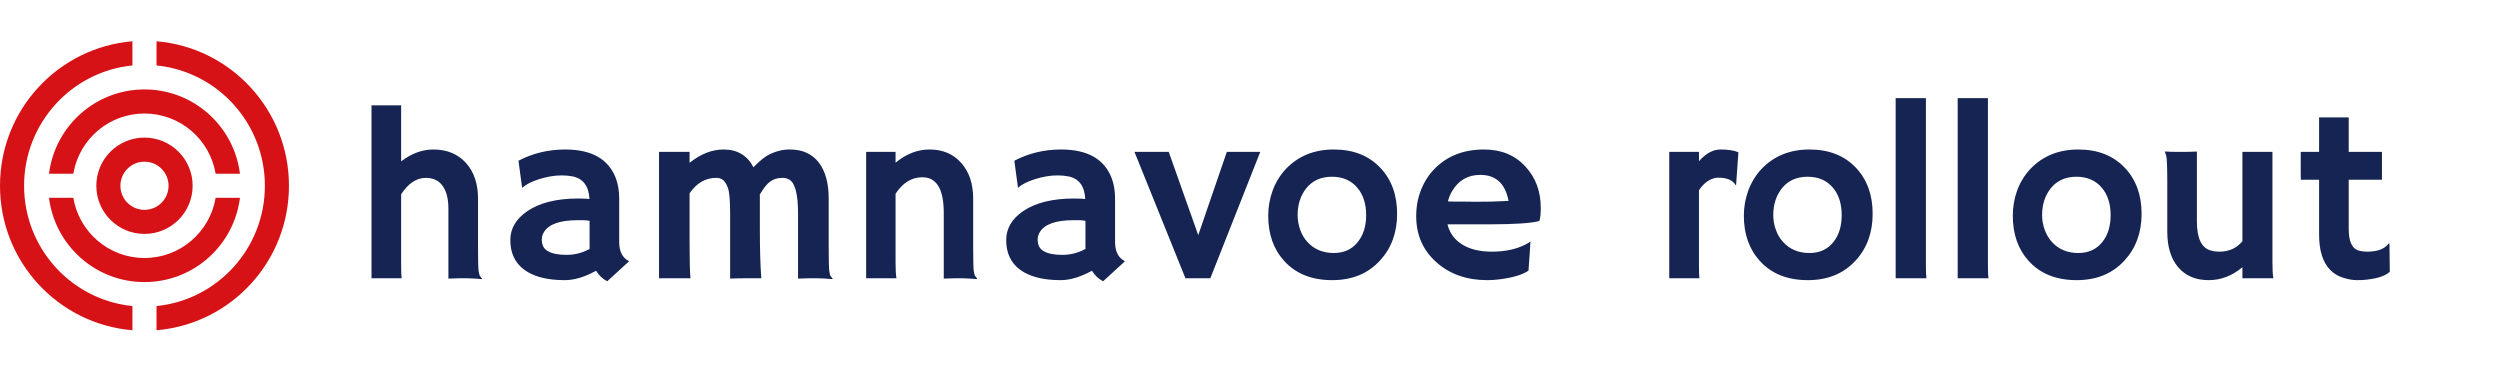
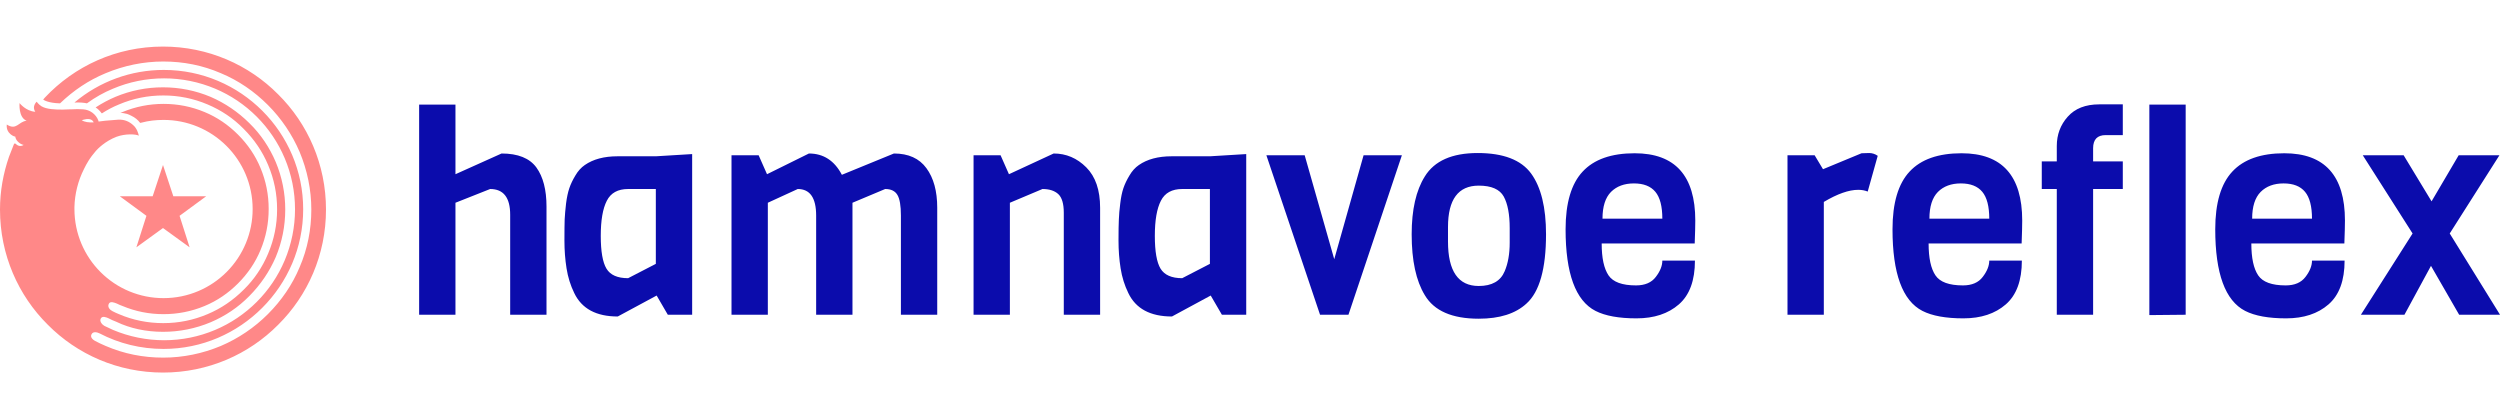
- <svg xmlns="http://www.w3.org/2000/svg" viewBox="0 0 242.25 36" width="242.25" height="36">
-   <g fill="#d61216" color="#d61216" transform="translate(0 4) scale(0.5833334)">
-     <svg width="48.0" height="48.0" x="0.0" y="0.0" viewBox="0 0 48 48">
-       <path fill="currentColor" fill-rule="evenodd" d="M28 24a4 4 0 1 1-8 0 4 4 0 0 1 8 0M26 0c12.318 1.024 22 11.367 22 24 0 12.505-9.489 22.772-21.631 23.967l-.37.033v-4.018C36.11 42.974 44 34.412 44 24c0-10.296-7.71-18.782-17.655-19.948L26 4.015V0zm-4 0v4.015C11.894 5.023 4 13.586 4 24c0 10.294 7.716 18.78 17.657 19.945l.343.037V48C9.684 46.979 0 36.631 0 24 0 11.367 9.684 1.024 22 0zm-9.82 26c.953 5.672 5.874 10 11.82 10 5.946 0 10.867-4.328 11.82-10h4.041c-.984 7.89-7.7 14-15.861 14-8.156 0-14.876-6.11-15.861-14zM24 16a8 8 0 0 1 8 8 8 8 0 1 1-8-8zm0-8c8.047 0 14.69 5.941 15.816 13.672l.045.328h-4.04c-.954-5.674-5.875-10-11.82-10-5.844 0-10.698 4.178-11.768 9.708L12.18 22H8.14C9.125 14.11 15.844 8 24 8z" />
+ <svg xmlns="http://www.w3.org/2000/svg" viewBox="0 0 214.728 36" width="214.728" height="36">
+   <g fill="#ff8888" color="#ff8888" transform="translate(0 4) scale(0.5185186)">
+     <svg width="54.0" height="54.0" x="0.0" y="0.0" viewBox="0 0 54 54">
+       <path fill="currentColor" fill-rule="evenodd" d="M14.31 12.015c.81-.09 1.08.27 1.215.54-.81.045-1.53-.045-1.98-.36.18-.045.45-.135.765-.18M27 0c7.47 0 14.22 3.015 19.08 7.92C50.985 12.78 54 19.53 54 27c0 7.47-3.015 14.22-7.92 19.08C41.22 50.985 34.47 54 27 54c-7.47 0-14.22-3.015-19.08-7.92C3.015 41.22 0 34.47 0 27c0-3.06.54-5.985 1.485-8.73.27-.72.54-1.395.81-2.07.045-.09.135-.27.36-.045.36.36.855.405 1.26.135-.27-.045-.63-.225-.9-.495-.315-.27-.45-.63-.495-.9-.045.09-1.575-.45-1.395-1.98 1.62 1.035 1.935-.495 3.285-.63-1.395-.54-1.17-2.925-1.17-2.925s1.035 1.35 2.61 1.44c-.63-.9.225-1.665.225-1.665s.315.45.81.765c.855.495 2.205.54 3.51.54.405 0 .855-.045 1.26-.045h.225a13.18 13.18 0 0 1 1.89 0 2.906 2.906 0 0 1 2.52 1.845s0 .09.045.18l1.08-.135c.72-.045 1.485-.135 2.205-.18 1.035-.045 1.845.36 2.43.9.63.54.855 1.35.945 1.755-.495-.27-2.205-.36-3.69.18-1.89.72-3.15 2.025-3.42 2.34-.45.54-.855 1.035-1.215 1.62-.27.45-.54.9-.765 1.395a14.813 14.813 0 0 0-1.575 6.3v.315c0 4.095 1.665 7.785 4.32 10.44a14.723 14.723 0 0 0 10.44 4.32c4.095 0 7.785-1.665 10.44-4.32a14.726 14.726 0 0 0 4.32-10.44c0-4.095-1.665-7.785-4.32-10.44a14.725 14.725 0 0 0-10.44-4.32c-1.26 0-2.475.135-3.645.45-.09 0-.135.045-.225.045a3.839 3.839 0 0 0-1.44-1.17c-.315-.18-.495-.225-.72-.315-.36-.09-.765-.18-1.125-.18.135-.045.225-.09.36-.135 2.16-.9 4.455-1.35 6.795-1.35 2.385 0 4.635.45 6.795 1.35 2.07.855 3.915 2.115 5.535 3.735 1.62 1.62 2.88 3.465 3.735 5.535.9 2.16 1.35 4.41 1.35 6.795s-.45 4.635-1.35 6.795c-.855 2.07-2.115 3.915-3.735 5.535-1.62 1.62-3.465 2.88-5.535 3.735-2.16.9-4.455 1.35-6.795 1.35-2.385 0-4.635-.45-6.795-1.35-.315-.09-.63-.27-.945-.405-.36-.135-1.125-.495-1.35.09-.225.54.27.99.63 1.17.36.18.72.36 1.08.495 2.295.99 4.77 1.485 7.335 1.485 2.565 0 4.995-.495 7.335-1.485 2.25-.945 4.23-2.295 5.985-4.05 1.755-1.71 3.105-3.735 4.05-5.985.99-2.34 1.485-4.77 1.485-7.335 0-2.565-.495-4.995-1.485-7.335-.945-2.25-2.295-4.23-4.05-5.985-1.71-1.755-3.735-3.105-5.985-4.05A18.588 18.588 0 0 0 27.045 8.1c-2.565 0-4.995.495-7.335 1.485-.99.405-1.935.9-2.835 1.485l-.09-.09a3.64 3.64 0 0 0-.945-.9 20.833 20.833 0 0 1 3.285-1.755A20.332 20.332 0 0 1 27 6.75c2.745 0 5.4.54 7.875 1.575a20.886 20.886 0 0 1 6.435 4.365c1.89 1.845 3.33 4.005 4.365 6.435A20.332 20.332 0 0 1 47.25 27c0 2.745-.54 5.4-1.575 7.875a20.878 20.878 0 0 1-4.365 6.435c-1.845 1.89-4.005 3.33-6.435 4.365A20.332 20.332 0 0 1 27 47.25c-2.745 0-5.4-.54-7.74-1.665-.45-.18-.9-.36-1.305-.585-.315-.135-.99-.45-1.26.045s.27 1.035.585 1.215c.45.225.945.45 1.44.675a21.86 21.86 0 0 0 8.46 1.71c2.925 0 5.805-.585 8.46-1.71a21.59 21.59 0 0 0 6.885-4.635 21.586 21.586 0 0 0 4.635-6.885 21.86 21.86 0 0 0 1.71-8.46c0-2.925-.585-5.805-1.71-8.46a21.58 21.58 0 0 0-4.635-6.885 21.59 21.59 0 0 0-6.885-4.635 21.857 21.857 0 0 0-8.46-1.71c-2.925 0-5.805.585-8.46 1.71-1.53.63-2.97 1.44-4.32 2.43-.405-.09-1.08-.18-2.07-.135a22.911 22.911 0 0 1 14.805-5.4c12.735 0 23.085 10.35 23.085 23.085 0 6.39-2.61 12.15-6.795 16.335-4.185 4.185-9.945 6.795-16.335 6.795-3.78 0-7.38-.9-10.575-2.565-.36-.18-1.08-.405-1.35.135-.27.495.225.9.54 1.08.585.315 1.17.585 1.8.855 3.015 1.305 6.21 1.935 9.54 1.935 3.285 0 6.525-.675 9.54-1.935a24.796 24.796 0 0 0 7.785-5.265c2.25-2.25 4.05-4.86 5.265-7.785 1.305-3.015 1.935-6.255 1.935-9.54 0-3.285-.675-6.525-1.935-9.54a24.796 24.796 0 0 0-5.265-7.785c-2.25-2.25-4.86-4.05-7.785-5.265-3.015-1.305-6.21-1.935-9.54-1.935-3.285 0-6.525.675-9.54 1.935-2.835 1.17-5.355 2.88-7.56 4.995-1.935-.045-2.7-.54-2.79-.63.09-.09.18-.225.27-.315C12.33 3.24 19.26 0 27 0zm0 19.62l1.71 5.175h5.445l-4.41 3.24 1.665 5.22L27 30.06l-4.41 3.195 1.665-5.22-4.41-3.24h5.445L27 19.62z" />
    </svg>
  </g>
-   <path fill="#152452" fill-rule="nonzero" d="M 2.87 9.79 L 2.87 16.62 C 2.87 17.293 2.887 17.73 2.92 17.93 L 0 17.93 L 0 1.17 L 2.87 1.17 L 2.87 6.6 C 3.877 5.833 4.917 5.45 5.99 5.45 C 7.303 5.45 8.357 5.883 9.15 6.75 C 9.93 7.617 10.32 8.767 10.32 10.2 L 10.32 14.86 C 10.32 16.18 10.34 16.973 10.38 17.24 C 10.42 17.507 10.473 17.677 10.54 17.75 C 10.607 17.83 10.663 17.9 10.71 17.96 L 10.69 18.01 C 10.057 17.957 9.593 17.93 9.3 17.93 L 8.47 17.93 C 8.217 17.93 7.877 17.94 7.45 17.96 L 7.45 11.18 C 7.45 10.1 7.213 9.303 6.74 8.79 C 6.38 8.397 5.89 8.2 5.27 8.2 C 4.357 8.2 3.557 8.73 2.87 9.79 Z M 21.76 17.2 C 20.653 17.807 19.65 18.11 18.75 18.11 C 17.85 18.11 17.08 18.023 16.44 17.85 C 15.8 17.683 15.257 17.437 14.81 17.11 C 13.903 16.443 13.45 15.483 13.45 14.23 C 13.45 13.103 14.007 12.163 15.12 11.41 C 16.32 10.603 17.953 10.2 20.02 10.2 L 20.48 10.21 C 20.58 10.217 20.687 10.22 20.8 10.22 C 20.92 10.227 21.027 10.237 21.12 10.25 C 21.053 9.003 20.513 8.273 19.5 8.06 C 19.167 7.993 18.81 7.96 18.43 7.96 C 18.05 7.96 17.677 7.993 17.31 8.06 C 16.95 8.127 16.597 8.213 16.25 8.32 C 15.497 8.56 14.957 8.837 14.63 9.15 L 14.59 9.13 L 14.24 6.54 C 15.62 5.813 17.13 5.45 18.77 5.45 C 21.317 5.45 22.947 6.367 23.66 8.2 C 23.887 8.787 24 9.447 24 10.18 L 24 14.43 C 24 15.337 24.32 15.953 24.96 16.28 L 22.84 18.22 C 22.393 17.987 22.033 17.647 21.76 17.2 Z M 21.13 14.81 L 21.13 12.36 C 20.917 12.32 20.697 12.3 20.47 12.3 L 20 12.3 C 18.273 12.3 17.177 12.683 16.71 13.45 C 16.57 13.677 16.5 13.917 16.5 14.17 C 16.5 14.417 16.543 14.637 16.63 14.83 C 16.723 15.023 16.877 15.18 17.09 15.3 C 17.497 15.54 18.1 15.66 18.9 15.66 C 19.7 15.66 20.447 15.467 21.14 15.08 C 21.133 14.993 21.13 14.903 21.13 14.81 Z M 30.82 9.69 L 30.82 14.54 C 30.82 16.3 30.85 17.43 30.91 17.93 L 27.86 17.93 L 27.86 5.68 L 30.82 5.68 L 30.82 6.74 C 31.893 5.88 32.99 5.45 34.11 5.45 C 35.443 5.45 36.41 6.023 37.01 7.17 C 37.61 6.557 38.11 6.15 38.51 5.95 C 39.17 5.617 39.837 5.45 40.51 5.45 C 41.177 5.45 41.743 5.563 42.21 5.79 C 42.677 6.017 43.063 6.337 43.37 6.75 C 43.99 7.583 44.3 8.733 44.3 10.2 L 44.3 14.86 C 44.3 16.18 44.32 16.973 44.36 17.24 C 44.393 17.507 44.443 17.677 44.51 17.75 C 44.577 17.83 44.633 17.9 44.68 17.96 L 44.66 18.01 C 44.033 17.957 43.573 17.93 43.28 17.93 L 42.4 17.93 C 42.107 17.93 41.75 17.94 41.33 17.96 L 41.33 11.63 C 41.33 9.797 41.05 8.71 40.49 8.37 C 40.303 8.257 40.083 8.2 39.83 8.2 C 39.577 8.2 39.35 8.23 39.15 8.29 C 38.957 8.35 38.773 8.447 38.6 8.58 C 38.313 8.787 37.987 9.2 37.62 9.82 C 37.627 9.88 37.63 9.943 37.63 10.01 C 37.63 10.07 37.63 11.1 37.63 13.1 C 37.63 15.1 37.677 16.71 37.77 17.93 C 37.103 17.93 36.54 17.93 36.08 17.93 C 35.613 17.93 35.17 17.94 34.75 17.96 L 34.75 11.61 C 34.75 10.337 34.673 9.51 34.52 9.13 C 34.367 8.743 34.203 8.493 34.03 8.38 C 33.857 8.26 33.647 8.2 33.4 8.2 C 32.367 8.2 31.507 8.697 30.82 9.69 Z M 50.78 9.74 L 50.78 16.43 C 50.78 17.117 50.81 17.617 50.87 17.93 L 47.93 17.93 L 47.93 5.68 L 50.78 5.68 L 50.78 6.73 C 51.807 5.877 52.907 5.45 54.08 5.45 C 55.36 5.45 56.383 5.887 57.15 6.76 C 57.917 7.627 58.3 8.773 58.3 10.2 L 58.3 14.86 C 58.3 16.18 58.32 16.973 58.36 17.24 C 58.4 17.507 58.453 17.677 58.52 17.75 C 58.587 17.83 58.643 17.9 58.69 17.96 L 58.66 18.01 C 58.027 17.957 57.567 17.93 57.28 17.93 L 56.46 17.93 C 56.213 17.93 55.877 17.94 55.45 17.96 L 55.45 11.58 C 55.45 9.287 54.757 8.14 53.37 8.14 C 52.337 8.14 51.473 8.673 50.78 9.74 Z M 69.81 17.2 C 68.697 17.807 67.693 18.11 66.8 18.11 C 65.9 18.11 65.13 18.023 64.49 17.85 C 63.85 17.683 63.307 17.437 62.86 17.11 C 61.953 16.443 61.5 15.483 61.5 14.23 C 61.5 13.103 62.053 12.163 63.16 11.41 C 64.367 10.603 66 10.2 68.06 10.2 L 68.53 10.21 C 68.623 10.217 68.73 10.22 68.85 10.22 C 68.963 10.227 69.067 10.237 69.16 10.25 C 69.1 9.003 68.563 8.273 67.55 8.06 C 67.21 7.993 66.85 7.96 66.47 7.96 C 66.097 7.96 65.727 7.993 65.36 8.06 C 65 8.127 64.647 8.213 64.3 8.32 C 63.54 8.56 62.997 8.837 62.67 9.15 L 62.64 9.13 L 62.29 6.54 C 63.67 5.813 65.18 5.45 66.82 5.45 C 69.367 5.45 70.997 6.367 71.71 8.2 C 71.937 8.787 72.05 9.447 72.05 10.18 L 72.05 14.43 C 72.05 15.337 72.37 15.953 73.01 16.28 L 70.89 18.22 C 70.443 17.987 70.083 17.647 69.81 17.2 Z M 69.18 14.81 L 69.18 12.36 C 68.967 12.32 68.747 12.3 68.52 12.3 L 68.05 12.3 C 66.323 12.3 65.227 12.683 64.76 13.45 C 64.62 13.677 64.55 13.917 64.55 14.17 C 64.55 14.417 64.593 14.637 64.68 14.83 C 64.773 15.023 64.923 15.18 65.13 15.3 C 65.537 15.54 66.14 15.66 66.94 15.66 C 67.74 15.66 68.49 15.467 69.19 15.08 C 69.183 14.993 69.18 14.903 69.18 14.81 Z M 78.87 17.93 L 73.93 5.68 L 77.25 5.68 L 80.11 13.75 L 82.88 5.68 L 86.12 5.68 L 81.28 17.93 L 78.87 17.93 Z M 86.89 11.87 C 86.89 11.01 87.037 10.187 87.33 9.4 C 87.623 8.62 88.043 7.937 88.59 7.35 C 89.79 6.083 91.343 5.45 93.25 5.45 C 95.143 5.45 96.65 6.047 97.77 7.24 C 98.843 8.38 99.38 9.86 99.38 11.68 C 99.38 13.5 98.827 15.01 97.72 16.21 C 96.56 17.477 95.017 18.11 93.09 18.11 C 91.11 18.11 89.557 17.487 88.43 16.24 C 87.403 15.107 86.89 13.65 86.89 11.87 Z M 89.74 11.8 C 89.74 12.293 89.823 12.77 89.99 13.23 C 90.15 13.69 90.383 14.083 90.69 14.41 C 91.337 15.123 92.19 15.48 93.25 15.48 C 94.223 15.48 94.99 15.133 95.55 14.44 C 96.103 13.767 96.38 12.89 96.38 11.81 C 96.38 10.717 96.097 9.833 95.53 9.16 C 94.93 8.447 94.107 8.09 93.06 8.09 C 91.993 8.09 91.16 8.47 90.56 9.23 C 90.013 9.937 89.74 10.793 89.74 11.8 Z M 101.23 11.91 C 101.23 10.997 101.387 10.147 101.7 9.36 C 102.007 8.58 102.447 7.897 103.02 7.31 C 104.24 6.07 105.833 5.45 107.8 5.45 C 109.467 5.45 110.803 6 111.81 7.1 C 112.803 8.167 113.3 9.503 113.3 11.11 C 113.3 11.73 113.253 12.153 113.16 12.38 C 112.373 12.593 110.783 12.7 108.39 12.7 L 104.26 12.7 C 104.467 13.54 104.94 14.19 105.68 14.65 C 106.42 15.117 107.383 15.35 108.57 15.35 C 109.817 15.35 110.883 15.127 111.77 14.68 C 112.01 14.567 112.187 14.46 112.3 14.36 C 112.287 14.687 112.267 15.02 112.24 15.36 L 112.11 17.19 C 111.517 17.597 110.557 17.88 109.23 18.04 C 108.837 18.087 108.463 18.11 108.11 18.11 C 106.123 18.11 104.48 17.53 103.18 16.37 C 101.88 15.21 101.23 13.723 101.23 11.91 Z M 110.18 10.43 C 109.86 8.75 108.947 7.91 107.44 7.91 C 106.253 7.91 105.35 8.423 104.73 9.45 C 104.543 9.757 104.4 10.1 104.3 10.48 C 104.487 10.487 104.717 10.493 104.99 10.5 L 105.86 10.5 C 106.147 10.507 106.423 10.51 106.69 10.51 L 107.36 10.51 C 107.753 10.51 108.143 10.507 108.53 10.5 L 109.49 10.46 C 109.75 10.453 109.98 10.443 110.18 10.43 Z M 114.12 19.92 L 121.14 0 L 114.12 19.92 Z M 128.63 9.4 L 128.63 16.62 C 128.63 17.293 128.643 17.73 128.67 17.93 L 125.75 17.93 L 125.75 5.68 L 128.63 5.68 L 128.63 6.59 C 129.29 5.83 129.987 5.45 130.72 5.45 C 131.447 5.45 132.023 5.54 132.45 5.72 L 132.23 8.87 L 132.19 8.91 C 131.917 8.423 131.35 8.18 130.49 8.18 C 130.163 8.18 129.83 8.29 129.49 8.51 C 129.15 8.737 128.863 9.033 128.63 9.4 Z M 132.98 11.87 C 132.98 11.01 133.127 10.187 133.42 9.4 C 133.713 8.62 134.133 7.937 134.68 7.35 C 135.88 6.083 137.433 5.45 139.34 5.45 C 141.233 5.45 142.74 6.047 143.86 7.24 C 144.927 8.38 145.46 9.86 145.46 11.68 C 145.46 13.5 144.91 15.01 143.81 16.21 C 142.65 17.477 141.107 18.11 139.18 18.11 C 137.2 18.11 135.647 17.487 134.52 16.24 C 133.493 15.107 132.98 13.65 132.98 11.87 Z M 135.83 11.8 C 135.83 12.293 135.913 12.77 136.08 13.23 C 136.24 13.69 136.473 14.083 136.78 14.41 C 137.427 15.123 138.28 15.48 139.34 15.48 C 140.313 15.48 141.08 15.133 141.64 14.44 C 142.187 13.767 142.46 12.89 142.46 11.81 C 142.46 10.717 142.18 9.833 141.62 9.16 C 141.02 8.447 140.197 8.09 139.15 8.09 C 138.083 8.09 137.25 8.47 136.65 9.23 C 136.103 9.937 135.83 10.793 135.83 11.8 Z M 150.62 0.47 L 150.62 16.62 C 150.62 17.293 150.637 17.73 150.67 17.93 L 147.69 17.93 L 147.69 0.47 L 150.62 0.47 Z M 156.63 0.47 L 156.63 16.62 C 156.63 17.293 156.647 17.73 156.68 17.93 L 153.7 17.93 L 153.7 0.47 L 156.63 0.47 Z M 159.04 11.87 C 159.04 11.01 159.183 10.187 159.47 9.4 C 159.763 8.62 160.183 7.937 160.73 7.35 C 161.93 6.083 163.483 5.45 165.39 5.45 C 167.283 5.45 168.79 6.047 169.91 7.24 C 170.983 8.38 171.52 9.86 171.52 11.68 C 171.52 13.5 170.967 15.01 169.86 16.21 C 168.7 17.477 167.157 18.11 165.23 18.11 C 163.25 18.11 161.697 17.487 160.57 16.24 C 159.55 15.107 159.04 13.65 159.04 11.87 Z M 161.88 11.8 C 161.88 12.293 161.963 12.77 162.13 13.23 C 162.297 13.69 162.53 14.083 162.83 14.41 C 163.477 15.123 164.33 15.48 165.39 15.48 C 166.363 15.48 167.133 15.133 167.7 14.44 C 168.247 13.767 168.52 12.89 168.52 11.81 C 168.52 10.717 168.237 9.833 167.67 9.16 C 167.07 8.447 166.247 8.09 165.2 8.09 C 164.14 8.09 163.307 8.47 162.7 9.23 C 162.153 9.937 161.88 10.793 161.88 11.8 Z M 181.29 17.93 L 181.29 16.86 C 180.29 17.693 179.2 18.11 178.02 18.11 C 176.753 18.11 175.76 17.683 175.04 16.83 C 174.353 16.003 174.01 14.867 174.01 13.42 L 174.01 8.77 C 174.01 7.203 173.977 6.307 173.91 6.08 C 173.843 5.847 173.797 5.7 173.77 5.64 C 174.123 5.667 174.497 5.68 174.89 5.68 L 175.86 5.68 C 176.12 5.68 176.46 5.67 176.88 5.65 L 176.88 12.43 C 176.88 14.043 177.32 14.977 178.2 15.23 C 178.46 15.31 178.747 15.35 179.06 15.35 C 179.987 15.35 180.73 15.013 181.29 14.34 L 181.29 5.68 L 184.2 5.68 L 184.2 16.43 C 184.2 17.117 184.23 17.617 184.29 17.93 L 181.29 17.93 Z M 193.37 15.35 C 194.377 15.35 195.07 15.09 195.45 14.57 L 195.54 14.57 L 195.57 17.29 C 195.19 17.67 194.48 17.923 193.44 18.05 C 193.16 18.09 192.81 18.11 192.39 18.11 C 191.977 18.11 191.523 18.03 191.03 17.87 C 190.543 17.717 190.13 17.463 189.79 17.11 C 189.077 16.383 188.72 15.247 188.72 13.7 L 188.72 8.38 L 186.95 8.38 C 186.943 8.153 186.94 7.923 186.94 7.69 L 186.94 5.88 C 186.94 5.747 186.943 5.68 186.95 5.68 L 188.72 5.68 L 188.72 2.34 L 191.59 2.34 L 191.59 5.68 L 194.81 5.68 L 194.81 8.38 L 191.59 8.38 L 191.59 13.16 C 191.59 14.387 191.93 15.087 192.61 15.26 C 192.83 15.32 193.083 15.35 193.37 15.35 Z M 196.23 19.92 L 203.25 0 L 196.23 19.92 Z" transform="translate(36, 9.036)" />
+   <path fill="#0b0cac" fill-rule="nonzero" d="M10.94 8.78L10.94 18.07L7.82 18.07L7.82 9.48Q7.82 7.27 6.10 7.27L6.10 7.27L3.12 8.45L3.12 18.07L0 18.07L0 0.02L3.12 0.02L3.12 6.00L7.08 4.22Q9.19 4.22 10.07 5.42Q10.94 6.62 10.94 8.78L10.94 8.78ZM23.45 4.27L23.45 18.07L21.36 18.07L20.40 16.42L17.06 18.22Q14.28 18.22 13.32 16.20L13.32 16.20Q12.84 15.22 12.66 14.08Q12.48 12.94 12.48 11.70Q12.48 10.46 12.50 9.88Q12.53 9.29 12.62 8.51Q12.72 7.73 12.90 7.20Q13.08 6.67 13.42 6.11Q13.75 5.54 14.23 5.21L14.23 5.21Q15.31 4.46 17.04 4.46L17.04 4.46L20.33 4.46L23.45 4.27ZM17.95 14.93L20.33 13.70L20.33 7.27L17.95 7.27Q16.63 7.27 16.12 8.28Q15.60 9.29 15.60 11.29Q15.60 13.30 16.09 14.11Q16.58 14.93 17.95 14.93L17.95 14.93ZM44.50 8.88L44.50 18.07L41.38 18.07L41.38 9.55Q41.38 8.28 41.08 7.78Q40.78 7.27 40.03 7.27L40.03 7.27L37.22 8.45L37.22 18.07L34.10 18.07L34.10 9.55Q34.10 7.27 32.52 7.27L32.52 7.27L29.95 8.45L29.95 18.07L26.83 18.07L26.83 4.37L29.16 4.37L29.88 6.00L33.48 4.22Q35.35 4.22 36.31 6.05L36.31 6.05L40.78 4.22Q42.65 4.22 43.57 5.48Q44.50 6.74 44.50 8.88L44.50 8.88ZM58.49 8.88L58.49 18.07L55.37 18.07L55.37 9.31Q55.37 8.14 54.89 7.70Q54.41 7.27 53.54 7.27L53.54 7.27L50.74 8.45L50.74 18.07L47.62 18.07L47.62 4.37L49.94 4.37L50.66 6.00L54.50 4.22Q56.11 4.22 57.30 5.41Q58.49 6.60 58.49 8.88L58.49 8.88ZM71.04 4.27L71.04 18.07L68.95 18.07L67.99 16.42L64.66 18.22Q61.87 18.22 60.91 16.20L60.91 16.20Q60.43 15.22 60.25 14.08Q60.07 12.94 60.07 11.70Q60.07 10.46 60.10 9.88Q60.12 9.29 60.22 8.51Q60.31 7.73 60.49 7.20Q60.67 6.67 61.01 6.11Q61.34 5.54 61.82 5.21L61.82 5.21Q62.90 4.46 64.63 4.46L64.63 4.46L67.92 4.46L71.04 4.27ZM65.54 14.93L67.92 13.70L67.92 7.27L65.54 7.27Q64.22 7.27 63.71 8.28Q63.19 9.29 63.19 11.29Q63.19 13.30 63.68 14.11Q64.18 14.93 65.54 14.93L65.54 14.93ZM81.12 4.37L84.41 4.37L79.82 18.07L77.38 18.07L72.77 4.37L76.06 4.37L78.60 13.30L81.12 4.37ZM93.67 11.88L93.67 11.88L93.67 10.63Q93.67 8.86 93.16 7.92Q92.64 6.98 91.01 6.98L91.01 6.98Q88.37 6.98 88.37 10.54L88.37 10.54L88.37 11.78Q88.37 15.60 91.01 15.60L91.01 15.60Q92.71 15.60 93.24 14.33L93.24 14.33Q93.67 13.32 93.67 11.88ZM96.79 11.16L96.79 11.16Q96.79 15.60 95.11 17.11L95.11 17.11Q93.70 18.41 91.01 18.41L91.01 18.41Q87.58 18.41 86.38 16.39L86.38 16.39Q85.25 14.54 85.25 11.16L85.25 11.16Q85.25 7.99 86.38 6.19L86.38 6.19Q87.62 4.18 90.92 4.18Q94.22 4.18 95.51 5.94Q96.79 7.70 96.79 11.16ZM109.56 11.95L109.56 11.95L101.57 11.95Q101.57 13.82 102.16 14.69Q102.74 15.55 104.52 15.55L104.52 15.55Q105.67 15.55 106.22 14.82Q106.78 14.09 106.78 13.42L106.78 13.42L109.58 13.42Q109.58 15.98 108.20 17.18Q106.82 18.38 104.56 18.38Q102.29 18.38 101.04 17.74L101.04 17.74Q98.47 16.42 98.47 10.73L98.47 10.73Q98.47 7.34 99.94 5.77Q101.40 4.20 104.40 4.20L104.40 4.20Q109.61 4.20 109.61 9.98L109.61 9.98Q109.61 10.61 109.56 11.95ZM101.64 9.82L101.64 9.82L106.78 9.82Q106.78 8.23 106.18 7.51Q105.58 6.79 104.34 6.79Q103.10 6.79 102.37 7.52Q101.64 8.26 101.64 9.82ZM125.28 4.42L125.28 4.42L124.42 7.49Q124.06 7.34 123.60 7.34L123.60 7.34Q122.40 7.34 120.65 8.38L120.65 8.38L120.65 18.07L117.53 18.07L117.53 4.37L119.86 4.37L120.58 5.57L123.89 4.20Q124.13 4.18 124.54 4.18Q124.94 4.18 125.28 4.42ZM137.64 11.95L137.64 11.95L129.65 11.95Q129.65 13.82 130.24 14.69Q130.82 15.55 132.60 15.55L132.60 15.55Q133.75 15.55 134.30 14.82Q134.86 14.09 134.86 13.42L134.86 13.42L137.66 13.42Q137.66 15.98 136.28 17.18Q134.90 18.38 132.64 18.38Q130.37 18.38 129.12 17.74L129.12 17.74Q126.55 16.42 126.55 10.73L126.55 10.73Q126.55 7.34 128.02 5.77Q129.48 4.20 132.48 4.20L132.48 4.20Q137.69 4.20 137.69 9.98L137.69 9.98Q137.69 10.61 137.64 11.95ZM129.72 9.82L129.72 9.82L134.86 9.82Q134.86 8.23 134.26 7.51Q133.66 6.79 132.42 6.79Q131.18 6.79 130.45 7.52Q129.72 8.26 129.72 9.82ZM146.33 4.90L146.33 7.27L143.78 7.27L143.78 18.07L140.66 18.07L140.66 7.27L139.37 7.27L139.37 4.90L140.66 4.90L140.66 3.58Q140.66 2.11 141.60 1.06Q142.54 0 144.31 0L144.31 0L146.33 0L146.33 2.64L144.86 2.64Q143.78 2.64 143.78 3.77L143.78 3.77L143.78 4.90L146.33 4.90ZM151.73 0.02L151.73 18.07L148.61 18.10L148.61 0.02L151.73 0.02ZM165.36 11.95L165.36 11.95L157.37 11.95Q157.37 13.82 157.96 14.69Q158.54 15.55 160.32 15.55L160.32 15.55Q161.47 15.55 162.02 14.82Q162.58 14.09 162.58 13.42L162.58 13.42L165.38 13.42Q165.38 15.98 164.00 17.18Q162.62 18.38 160.36 18.38Q158.09 18.38 156.84 17.74L156.84 17.74Q154.27 16.42 154.27 10.73L154.27 10.73Q154.27 7.34 155.74 5.77Q157.20 4.20 160.20 4.20L160.20 4.20Q165.41 4.20 165.41 9.98L165.41 9.98Q165.41 10.61 165.36 11.95ZM157.44 9.82L157.44 9.82L162.58 9.82Q162.58 8.23 161.98 7.51Q161.38 6.79 160.14 6.79Q158.90 6.79 158.17 7.52Q157.44 8.26 157.44 9.82ZM174.41 11.09L178.73 18.07L175.22 18.07L172.80 13.87L170.52 18.07L166.78 18.07L171.22 11.09L166.94 4.37L170.45 4.37L172.85 8.33L175.18 4.37L178.68 4.37L174.41 11.09Z" transform="translate(36, 8.964)" />
</svg>
